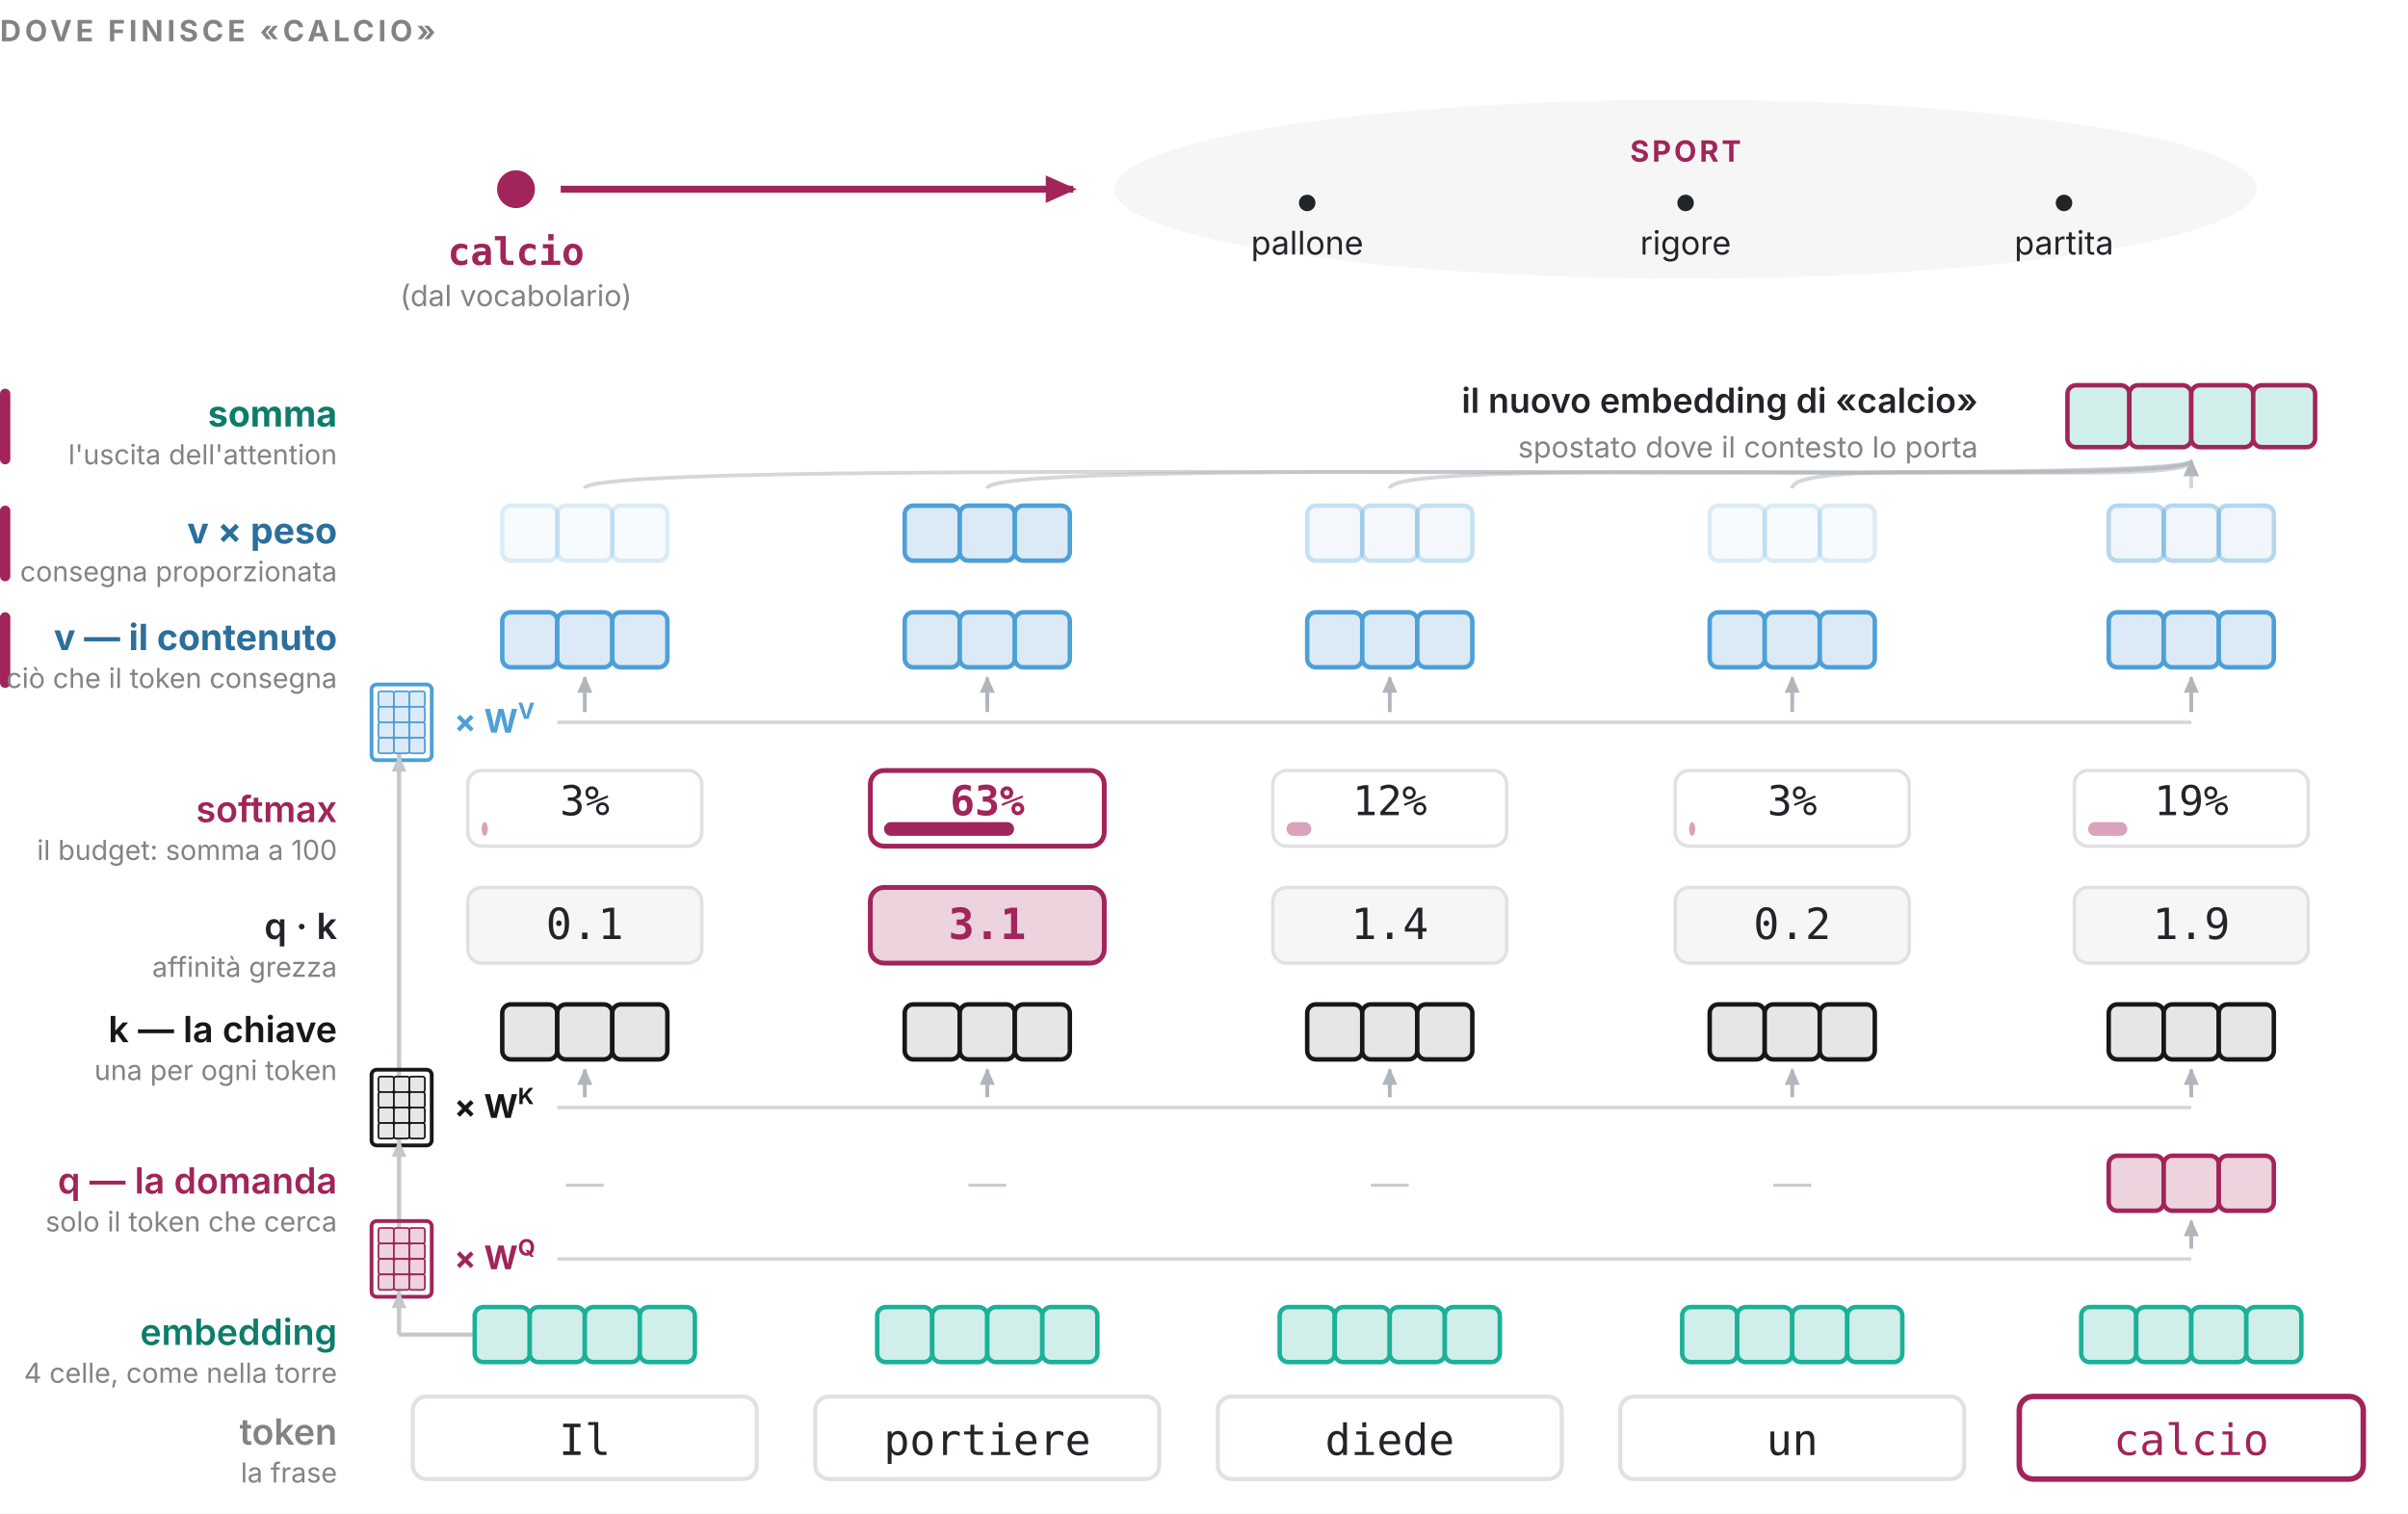
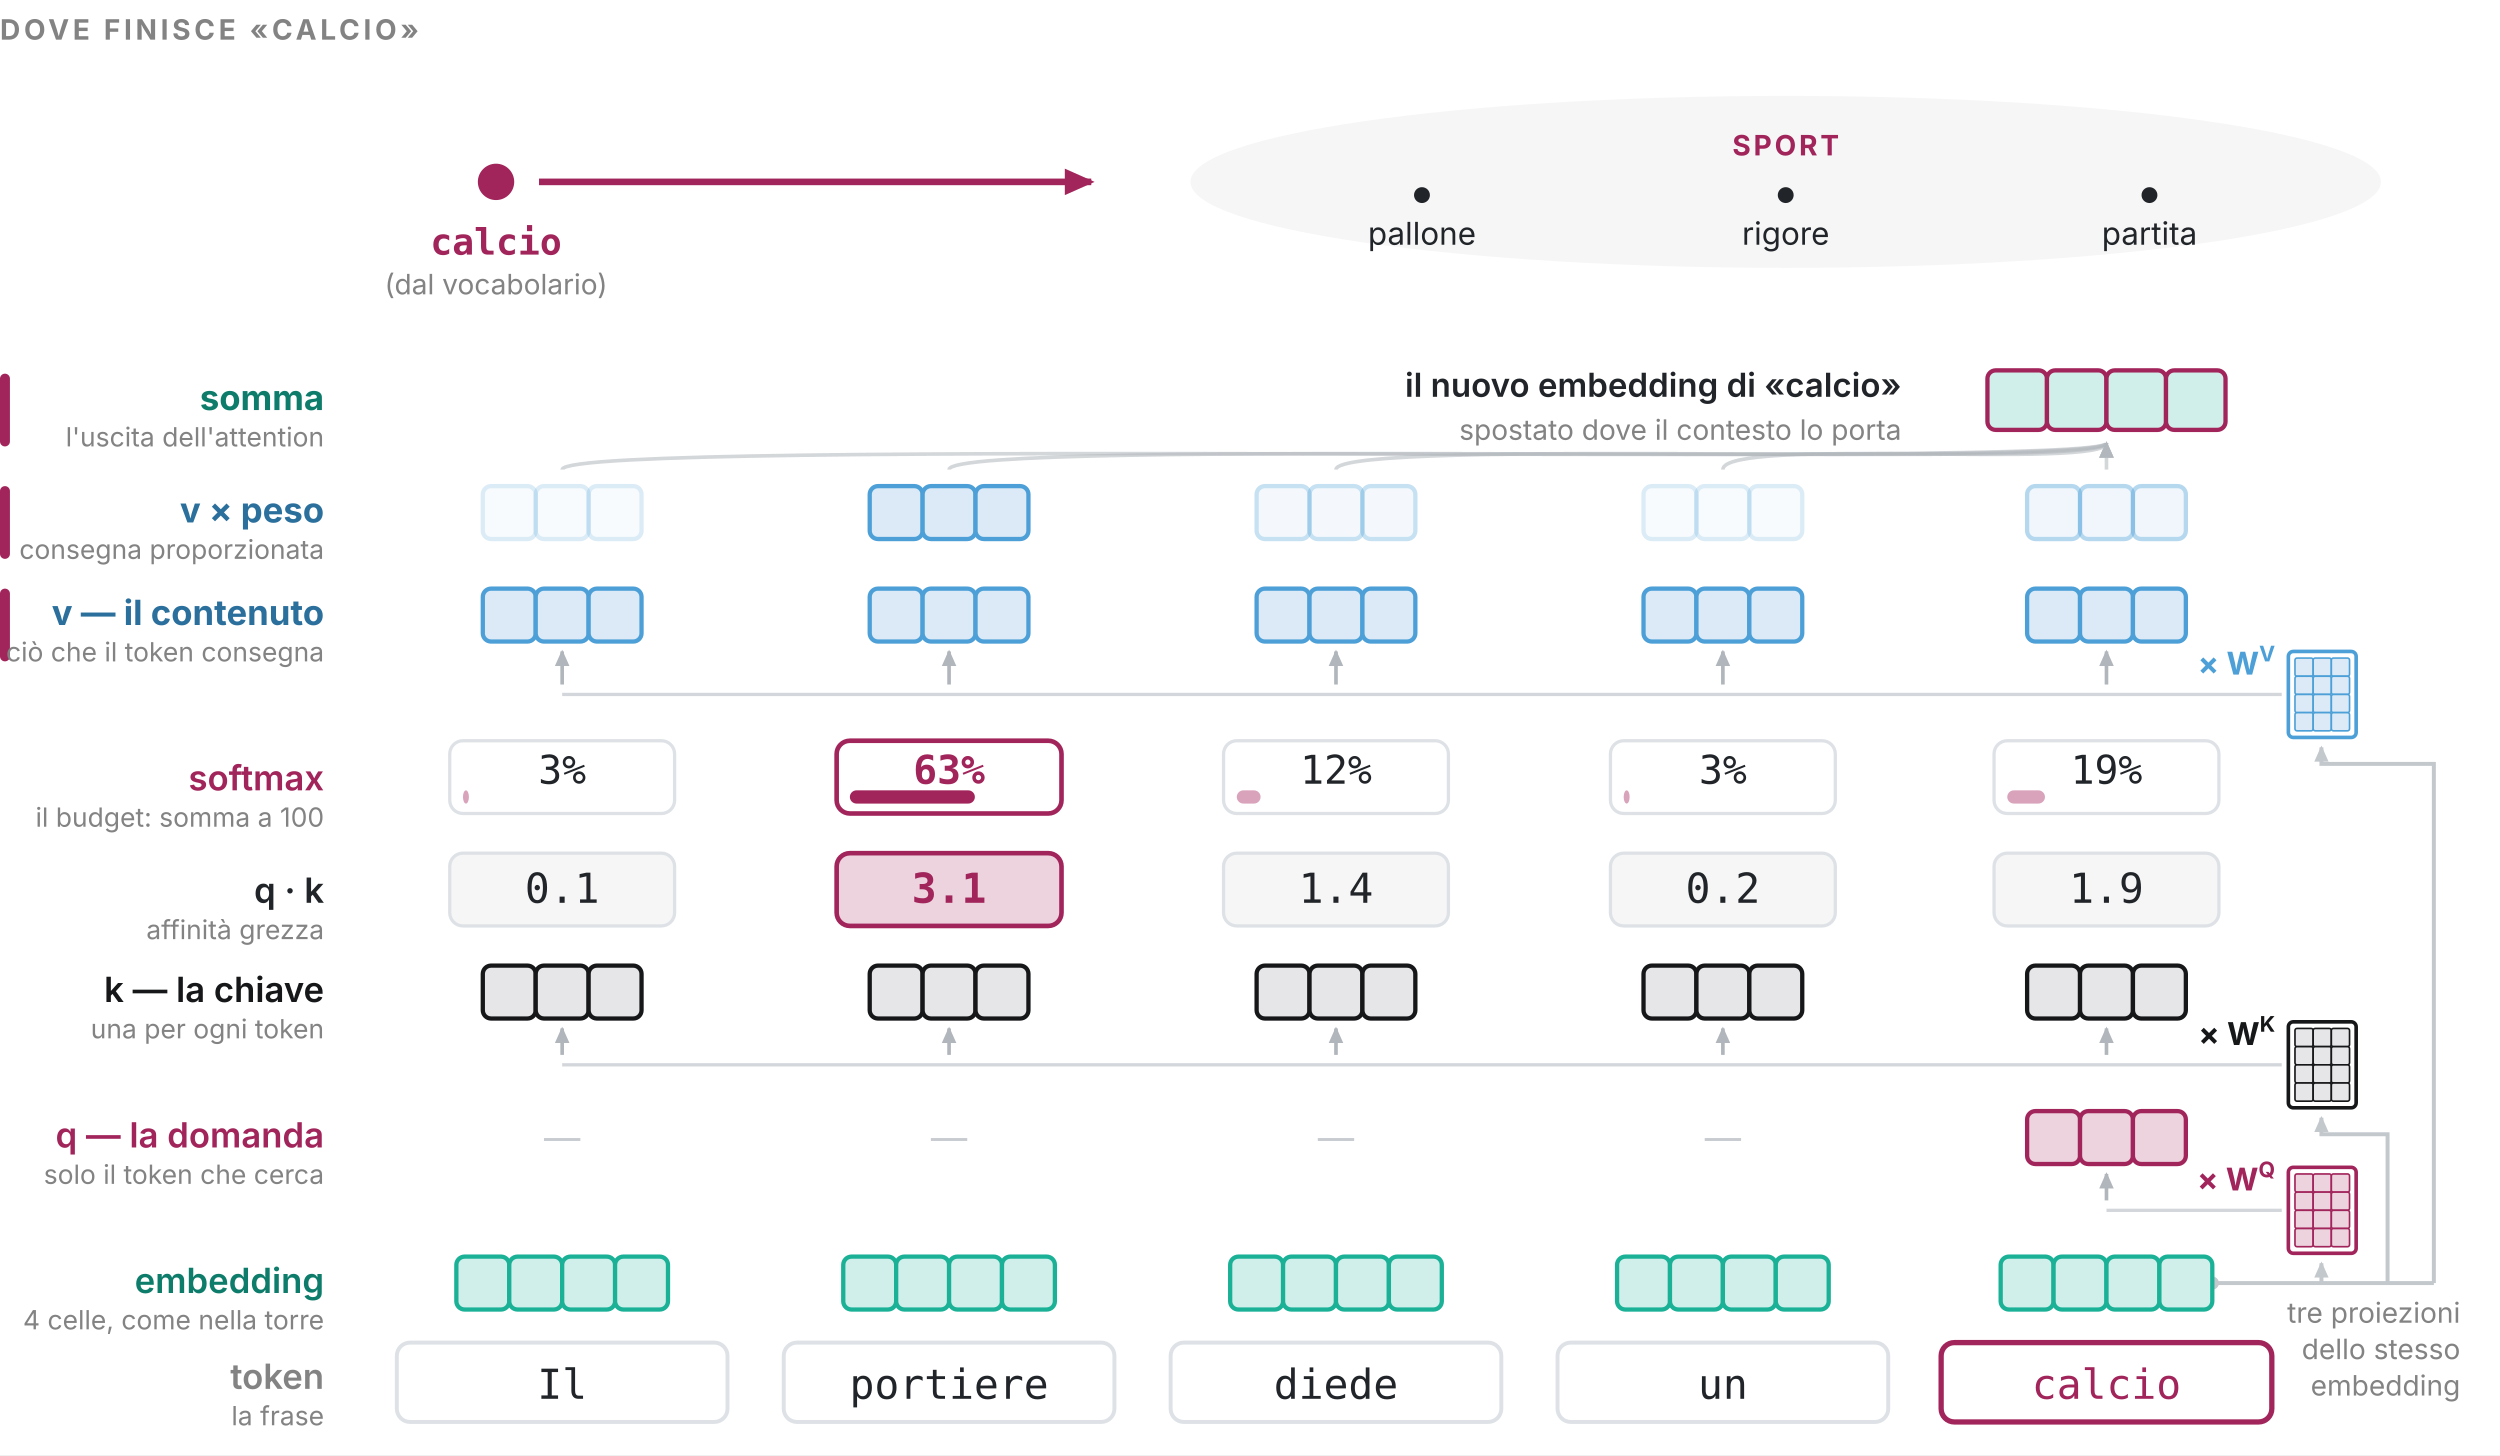
- <svg xmlns="http://www.w3.org/2000/svg" viewBox="0 0 700 440" width="700" height="440" role="img" aria-label="Attention completa sulla frase il portiere diede un calcio: il budget va a portiere e calcio finisce nell'area dello sport">
-   <rect width="700" height="440" fill="#ffffff" />
+ <svg xmlns="http://www.w3.org/2000/svg" viewBox="0 0 756 440" width="756" height="440" role="img" aria-label="Attention completa sulla frase il portiere diede un calcio: il budget va a portiere e calcio finisce nell'area dello sport">
+   <rect width="756" height="440" fill="#ffffff" />
  <defs>
    <marker id="a" viewBox="0 0 10 10" refX="8" refY="5" markerWidth="5" markerHeight="5" orient="auto-start-reverse">
      <path d="M 0 1 L 9 5 L 0 9 z" fill="#b0b6bc" />
    </marker>
    <marker id="a2" viewBox="0 0 10 10" refX="8" refY="5" markerWidth="5" markerHeight="5" orient="auto-start-reverse">
      <path d="M 0 1 L 9 5 L 0 9 z" fill="#a1245a" />
    </marker>
    <marker id="a3" viewBox="0 0 10 10" refX="8" refY="5" markerWidth="4.5" markerHeight="4.5" orient="auto-start-reverse">
      <path d="M 0 1 L 9 5 L 0 9 z" fill="#c3c8cd" />
    </marker>
+     <marker id="a4" viewBox="0 0 10 10" refX="8" refY="5" markerWidth="4.5" markerHeight="4.5" orient="auto-start-reverse">
+       <path d="M 0 1 L 9 5 L 0 9 z" fill="#ececef" />
+     </marker>
  </defs>
-   <line x1="146" y1="388" x2="116" y2="388" stroke="#c3c8cd" stroke-width="1.2" />
-   <line x1="116" y1="388" x2="116" y2="210" stroke="#c3c8cd" stroke-width="1.2" />
-   <circle cx="146" cy="388" r="2" fill="#c3c8cd" />
+   <line x1="669" y1="388" x2="736" y2="388" stroke="#c3c8cd" stroke-width="1.2" />
+   <circle cx="669" cy="388" r="2" fill="#c3c8cd" />
+   <text x="744" y="400" font-family="Poppins, system-ui, -apple-system, 'Segoe UI', sans-serif" font-size="8.5" fill="#838383" text-anchor="end" font-weight="400">tre proiezioni</text>
+   <text x="744" y="411" font-family="Poppins, system-ui, -apple-system, 'Segoe UI', sans-serif" font-size="8.5" fill="#838383" text-anchor="end" font-weight="400">dello stesso</text>
+   <text x="744" y="422" font-family="Poppins, system-ui, -apple-system, 'Segoe UI', sans-serif" font-size="8.5" fill="#838383" text-anchor="end" font-weight="400">embedding</text>
  <rect x="120" y="406" width="100" height="24" rx="4" fill="#ffffff" stroke="#dee2e6" stroke-width="1.2" />
  <text x="170" y="423" font-family="'SFMono-Regular', Menlo, Monaco, Consolas, monospace" font-size="12.5" fill="#212529" text-anchor="middle" font-weight="500">Il</text>
  <rect x="237" y="406" width="100" height="24" rx="4" fill="#ffffff" stroke="#dee2e6" stroke-width="1.2" />
  <text x="287" y="423" font-family="'SFMono-Regular', Menlo, Monaco, Consolas, monospace" font-size="12.5" fill="#212529" text-anchor="middle" font-weight="500">portiere</text>
  <rect x="354" y="406" width="100" height="24" rx="4" fill="#ffffff" stroke="#dee2e6" stroke-width="1.2" />
  <text x="404" y="423" font-family="'SFMono-Regular', Menlo, Monaco, Consolas, monospace" font-size="12.5" fill="#212529" text-anchor="middle" font-weight="500">diede</text>
  <rect x="471" y="406" width="100" height="24" rx="4" fill="#ffffff" stroke="#dee2e6" stroke-width="1.2" />
  <text x="521" y="423" font-family="'SFMono-Regular', Menlo, Monaco, Consolas, monospace" font-size="12.5" fill="#212529" text-anchor="middle" font-weight="500">un</text>
  <rect x="587" y="406" width="100" height="24" rx="4" fill="#ffffff" stroke="#a1245a" stroke-width="1.6" />
  <text x="637" y="423" font-family="'SFMono-Regular', Menlo, Monaco, Consolas, monospace" font-size="12.5" fill="#a1245a" text-anchor="middle" font-weight="500">calcio</text>
  <text x="98" y="420" font-family="Poppins, system-ui, -apple-system, 'Segoe UI', sans-serif" font-size="10.5" fill="#838383" text-anchor="end" font-weight="600">token</text>
  <text x="98" y="431" font-family="Poppins, system-ui, -apple-system, 'Segoe UI', sans-serif" font-size="8" fill="#838383" text-anchor="end" font-weight="400">la frase</text>
  <rect x="138.0" y="380" width="16" height="16" rx="2.5" fill="#d1efea" stroke="#1ab197" stroke-width="1.3" />
  <rect x="154.0" y="380" width="16" height="16" rx="2.5" fill="#d1efea" stroke="#1ab197" stroke-width="1.3" />
  <rect x="170.0" y="380" width="16" height="16" rx="2.5" fill="#d1efea" stroke="#1ab197" stroke-width="1.3" />
  <rect x="186.0" y="380" width="16" height="16" rx="2.5" fill="#d1efea" stroke="#1ab197" stroke-width="1.3" />
  <text x="170" y="348" font-family="Poppins, system-ui, -apple-system, 'Segoe UI', sans-serif" font-size="11" fill="#c8ccd0" text-anchor="middle" font-weight="400">—</text>
  <rect x="146.0" y="292" width="16" height="16" rx="2.5" fill="#e6e6e8" stroke="#161719" stroke-width="1.3" />
  <rect x="162.0" y="292" width="16" height="16" rx="2.5" fill="#e6e6e8" stroke="#161719" stroke-width="1.3" />
  <rect x="178.0" y="292" width="16" height="16" rx="2.5" fill="#e6e6e8" stroke="#161719" stroke-width="1.3" />
  <rect x="255.0" y="380" width="16" height="16" rx="2.5" fill="#d1efea" stroke="#1ab197" stroke-width="1.3" />
  <rect x="271.0" y="380" width="16" height="16" rx="2.5" fill="#d1efea" stroke="#1ab197" stroke-width="1.3" />
  <rect x="287.0" y="380" width="16" height="16" rx="2.5" fill="#d1efea" stroke="#1ab197" stroke-width="1.3" />
  <rect x="303.0" y="380" width="16" height="16" rx="2.5" fill="#d1efea" stroke="#1ab197" stroke-width="1.3" />
  <text x="287" y="348" font-family="Poppins, system-ui, -apple-system, 'Segoe UI', sans-serif" font-size="11" fill="#c8ccd0" text-anchor="middle" font-weight="400">—</text>
  <rect x="263.0" y="292" width="16" height="16" rx="2.5" fill="#e6e6e8" stroke="#161719" stroke-width="1.3" />
  <rect x="279.0" y="292" width="16" height="16" rx="2.5" fill="#e6e6e8" stroke="#161719" stroke-width="1.3" />
  <rect x="295.0" y="292" width="16" height="16" rx="2.5" fill="#e6e6e8" stroke="#161719" stroke-width="1.3" />
  <rect x="372.0" y="380" width="16" height="16" rx="2.5" fill="#d1efea" stroke="#1ab197" stroke-width="1.3" />
  <rect x="388.0" y="380" width="16" height="16" rx="2.5" fill="#d1efea" stroke="#1ab197" stroke-width="1.3" />
  <rect x="404.0" y="380" width="16" height="16" rx="2.5" fill="#d1efea" stroke="#1ab197" stroke-width="1.3" />
  <rect x="420.0" y="380" width="16" height="16" rx="2.5" fill="#d1efea" stroke="#1ab197" stroke-width="1.3" />
  <text x="404" y="348" font-family="Poppins, system-ui, -apple-system, 'Segoe UI', sans-serif" font-size="11" fill="#c8ccd0" text-anchor="middle" font-weight="400">—</text>
  <rect x="380.0" y="292" width="16" height="16" rx="2.5" fill="#e6e6e8" stroke="#161719" stroke-width="1.3" />
  <rect x="396.0" y="292" width="16" height="16" rx="2.5" fill="#e6e6e8" stroke="#161719" stroke-width="1.3" />
  <rect x="412.0" y="292" width="16" height="16" rx="2.5" fill="#e6e6e8" stroke="#161719" stroke-width="1.3" />
  <rect x="489.0" y="380" width="16" height="16" rx="2.5" fill="#d1efea" stroke="#1ab197" stroke-width="1.3" />
  <rect x="505.0" y="380" width="16" height="16" rx="2.5" fill="#d1efea" stroke="#1ab197" stroke-width="1.3" />
  <rect x="521.0" y="380" width="16" height="16" rx="2.5" fill="#d1efea" stroke="#1ab197" stroke-width="1.3" />
  <rect x="537.0" y="380" width="16" height="16" rx="2.5" fill="#d1efea" stroke="#1ab197" stroke-width="1.3" />
  <text x="521" y="348" font-family="Poppins, system-ui, -apple-system, 'Segoe UI', sans-serif" font-size="11" fill="#c8ccd0" text-anchor="middle" font-weight="400">—</text>
  <rect x="497.0" y="292" width="16" height="16" rx="2.5" fill="#e6e6e8" stroke="#161719" stroke-width="1.3" />
  <rect x="513.0" y="292" width="16" height="16" rx="2.5" fill="#e6e6e8" stroke="#161719" stroke-width="1.3" />
  <rect x="529.0" y="292" width="16" height="16" rx="2.5" fill="#e6e6e8" stroke="#161719" stroke-width="1.3" />
  <rect x="605.0" y="380" width="16" height="16" rx="2.5" fill="#d1efea" stroke="#1ab197" stroke-width="1.3" />
  <rect x="621.0" y="380" width="16" height="16" rx="2.5" fill="#d1efea" stroke="#1ab197" stroke-width="1.3" />
  <rect x="637.0" y="380" width="16" height="16" rx="2.5" fill="#d1efea" stroke="#1ab197" stroke-width="1.3" />
  <rect x="653.0" y="380" width="16" height="16" rx="2.5" fill="#d1efea" stroke="#1ab197" stroke-width="1.3" />
  <rect x="613.0" y="336" width="16" height="16" rx="2.5" fill="#ecd3de" stroke="#a1245a" stroke-width="1.3" />
  <rect x="629.0" y="336" width="16" height="16" rx="2.5" fill="#ecd3de" stroke="#a1245a" stroke-width="1.3" />
  <rect x="645.0" y="336" width="16" height="16" rx="2.5" fill="#ecd3de" stroke="#a1245a" stroke-width="1.3" />
  <rect x="613.0" y="292" width="16" height="16" rx="2.5" fill="#e6e6e8" stroke="#161719" stroke-width="1.3" />
  <rect x="629.0" y="292" width="16" height="16" rx="2.5" fill="#e6e6e8" stroke="#161719" stroke-width="1.3" />
  <rect x="645.0" y="292" width="16" height="16" rx="2.5" fill="#e6e6e8" stroke="#161719" stroke-width="1.3" />
-   <rect x="110.0" y="357.0" width="4.5" height="4.5" rx="0.6" fill="#ecd3de" stroke="#a1245a" stroke-width="0.5" />
-   <rect x="114.5" y="357.0" width="4.5" height="4.5" rx="0.6" fill="#ecd3de" stroke="#a1245a" stroke-width="0.5" />
-   <rect x="119.0" y="357.0" width="4.5" height="4.5" rx="0.6" fill="#ecd3de" stroke="#a1245a" stroke-width="0.5" />
-   <rect x="110.0" y="361.5" width="4.5" height="4.5" rx="0.6" fill="#ecd3de" stroke="#a1245a" stroke-width="0.5" />
-   <rect x="114.5" y="361.5" width="4.5" height="4.5" rx="0.6" fill="#ecd3de" stroke="#a1245a" stroke-width="0.5" />
-   <rect x="119.0" y="361.5" width="4.5" height="4.5" rx="0.6" fill="#ecd3de" stroke="#a1245a" stroke-width="0.5" />
-   <rect x="110.0" y="366.0" width="4.5" height="4.5" rx="0.6" fill="#ecd3de" stroke="#a1245a" stroke-width="0.5" />
-   <rect x="114.5" y="366.0" width="4.5" height="4.5" rx="0.6" fill="#ecd3de" stroke="#a1245a" stroke-width="0.5" />
-   <rect x="119.0" y="366.0" width="4.5" height="4.5" rx="0.6" fill="#ecd3de" stroke="#a1245a" stroke-width="0.5" />
-   <rect x="110.0" y="370.5" width="4.5" height="4.5" rx="0.6" fill="#ecd3de" stroke="#a1245a" stroke-width="0.5" />
-   <rect x="114.5" y="370.5" width="4.5" height="4.5" rx="0.6" fill="#ecd3de" stroke="#a1245a" stroke-width="0.5" />
-   <rect x="119.0" y="370.5" width="4.5" height="4.5" rx="0.6" fill="#ecd3de" stroke="#a1245a" stroke-width="0.5" />
-   <rect x="108" y="355" width="17.5" height="22.0" rx="1.5" fill="none" stroke="#a1245a" stroke-width="1.1" />
-   <text x="132" y="369" font-family="Poppins, system-ui, -apple-system, 'Segoe UI', sans-serif" font-size="9.5" fill="#a1245a" text-anchor="start" font-weight="700">× W<tspan font-size="6.5" dy="-4">Q</tspan>
+   <rect x="694.0" y="355.0" width="5.5" height="5.5" rx="0.6" fill="#ecd3de" stroke="#a1245a" stroke-width="0.5" />
+   <rect x="699.5" y="355.0" width="5.5" height="5.5" rx="0.6" fill="#ecd3de" stroke="#a1245a" stroke-width="0.5" />
+   <rect x="705.0" y="355.0" width="5.5" height="5.5" rx="0.6" fill="#ecd3de" stroke="#a1245a" stroke-width="0.5" />
+   <rect x="694.0" y="360.5" width="5.5" height="5.5" rx="0.6" fill="#ecd3de" stroke="#a1245a" stroke-width="0.5" />
+   <rect x="699.5" y="360.5" width="5.5" height="5.5" rx="0.6" fill="#ecd3de" stroke="#a1245a" stroke-width="0.5" />
+   <rect x="705.0" y="360.5" width="5.5" height="5.5" rx="0.6" fill="#ecd3de" stroke="#a1245a" stroke-width="0.5" />
+   <rect x="694.0" y="366.0" width="5.5" height="5.5" rx="0.6" fill="#ecd3de" stroke="#a1245a" stroke-width="0.5" />
+   <rect x="699.5" y="366.0" width="5.5" height="5.5" rx="0.6" fill="#ecd3de" stroke="#a1245a" stroke-width="0.5" />
+   <rect x="705.0" y="366.0" width="5.5" height="5.5" rx="0.6" fill="#ecd3de" stroke="#a1245a" stroke-width="0.5" />
+   <rect x="694.0" y="371.5" width="5.5" height="5.5" rx="0.6" fill="#ecd3de" stroke="#a1245a" stroke-width="0.5" />
+   <rect x="699.5" y="371.5" width="5.5" height="5.5" rx="0.6" fill="#ecd3de" stroke="#a1245a" stroke-width="0.5" />
+   <rect x="705.0" y="371.5" width="5.5" height="5.5" rx="0.6" fill="#ecd3de" stroke="#a1245a" stroke-width="0.5" />
+   <rect x="692" y="353.0" width="20.5" height="26.0" rx="1.5" fill="none" stroke="#a1245a" stroke-width="1.1" />
+   <text x="688" y="360" font-family="Poppins, system-ui, -apple-system, 'Segoe UI', sans-serif" font-size="9.5" fill="#a1245a" text-anchor="end" font-weight="700">× W<tspan font-size="6.5" dy="-4">Q</tspan>
  </text>
-   <path d="M 116 381 V 376" stroke="#c3c8cd" stroke-width="1.2" marker-end="url(#a3)" />
-   <line x1="162" y1="366" x2="637" y2="366" stroke="#d3d7db" stroke-width="1.0" />
+   <path d="M 702 388 V 382.0" fill="none" stroke="#c3c8cd" stroke-width="1.2" marker-end="url(#a3)" />
+   <line x1="690" y1="366" x2="637" y2="366" stroke="#d3d7db" stroke-width="1.0" />
  <path d="M 637 363 V 355" stroke="#b0b6bc" stroke-width="1.1" marker-end="url(#a)" />
-   <rect x="110.0" y="313.0" width="4.5" height="4.5" rx="0.6" fill="#e6e6e8" stroke="#161719" stroke-width="0.5" />
-   <rect x="114.5" y="313.0" width="4.5" height="4.5" rx="0.6" fill="#e6e6e8" stroke="#161719" stroke-width="0.5" />
-   <rect x="119.0" y="313.0" width="4.5" height="4.5" rx="0.6" fill="#e6e6e8" stroke="#161719" stroke-width="0.5" />
-   <rect x="110.0" y="317.5" width="4.5" height="4.5" rx="0.6" fill="#e6e6e8" stroke="#161719" stroke-width="0.5" />
-   <rect x="114.5" y="317.5" width="4.5" height="4.5" rx="0.6" fill="#e6e6e8" stroke="#161719" stroke-width="0.5" />
-   <rect x="119.0" y="317.5" width="4.5" height="4.5" rx="0.6" fill="#e6e6e8" stroke="#161719" stroke-width="0.5" />
-   <rect x="110.0" y="322.0" width="4.5" height="4.5" rx="0.6" fill="#e6e6e8" stroke="#161719" stroke-width="0.5" />
-   <rect x="114.5" y="322.0" width="4.5" height="4.5" rx="0.6" fill="#e6e6e8" stroke="#161719" stroke-width="0.5" />
-   <rect x="119.0" y="322.0" width="4.5" height="4.5" rx="0.6" fill="#e6e6e8" stroke="#161719" stroke-width="0.5" />
-   <rect x="110.0" y="326.5" width="4.5" height="4.5" rx="0.6" fill="#e6e6e8" stroke="#161719" stroke-width="0.5" />
-   <rect x="114.5" y="326.5" width="4.5" height="4.5" rx="0.6" fill="#e6e6e8" stroke="#161719" stroke-width="0.5" />
-   <rect x="119.0" y="326.5" width="4.5" height="4.5" rx="0.6" fill="#e6e6e8" stroke="#161719" stroke-width="0.5" />
-   <rect x="108" y="311" width="17.5" height="22.0" rx="1.5" fill="none" stroke="#161719" stroke-width="1.1" />
-   <text x="132" y="325" font-family="Poppins, system-ui, -apple-system, 'Segoe UI', sans-serif" font-size="9.5" fill="#161719" text-anchor="start" font-weight="700">× W<tspan font-size="6.5" dy="-4">K</tspan>
+   <rect x="694.0" y="311.0" width="5.5" height="5.5" rx="0.6" fill="#e6e6e8" stroke="#161719" stroke-width="0.5" />
+   <rect x="699.5" y="311.0" width="5.5" height="5.5" rx="0.6" fill="#e6e6e8" stroke="#161719" stroke-width="0.5" />
+   <rect x="705.0" y="311.0" width="5.5" height="5.5" rx="0.6" fill="#e6e6e8" stroke="#161719" stroke-width="0.5" />
+   <rect x="694.0" y="316.5" width="5.5" height="5.5" rx="0.6" fill="#e6e6e8" stroke="#161719" stroke-width="0.5" />
+   <rect x="699.5" y="316.5" width="5.5" height="5.5" rx="0.6" fill="#e6e6e8" stroke="#161719" stroke-width="0.5" />
+   <rect x="705.0" y="316.5" width="5.5" height="5.5" rx="0.6" fill="#e6e6e8" stroke="#161719" stroke-width="0.5" />
+   <rect x="694.0" y="322.0" width="5.5" height="5.5" rx="0.6" fill="#e6e6e8" stroke="#161719" stroke-width="0.5" />
+   <rect x="699.5" y="322.0" width="5.5" height="5.5" rx="0.6" fill="#e6e6e8" stroke="#161719" stroke-width="0.5" />
+   <rect x="705.0" y="322.0" width="5.5" height="5.5" rx="0.6" fill="#e6e6e8" stroke="#161719" stroke-width="0.5" />
+   <rect x="694.0" y="327.5" width="5.5" height="5.5" rx="0.6" fill="#e6e6e8" stroke="#161719" stroke-width="0.5" />
+   <rect x="699.5" y="327.5" width="5.5" height="5.5" rx="0.6" fill="#e6e6e8" stroke="#161719" stroke-width="0.5" />
+   <rect x="705.0" y="327.5" width="5.5" height="5.5" rx="0.6" fill="#e6e6e8" stroke="#161719" stroke-width="0.5" />
+   <rect x="692" y="309.0" width="20.5" height="26.0" rx="1.5" fill="none" stroke="#161719" stroke-width="1.1" />
+   <text x="688" y="316" font-family="Poppins, system-ui, -apple-system, 'Segoe UI', sans-serif" font-size="9.5" fill="#161719" text-anchor="end" font-weight="700">× W<tspan font-size="6.5" dy="-4">K</tspan>
  </text>
-   <path d="M 116 337 V 332" stroke="#c3c8cd" stroke-width="1.2" marker-end="url(#a3)" />
-   <line x1="162" y1="322" x2="637" y2="322" stroke="#d3d7db" stroke-width="1.0" />
+   <path d="M 722 388 V 343.0 H 702 V 338.0" fill="none" stroke="#c3c8cd" stroke-width="1.2" marker-end="url(#a3)" />
+   <line x1="690" y1="322" x2="170" y2="322" stroke="#d3d7db" stroke-width="1.0" />
  <path d="M 170 319 V 311" stroke="#b0b6bc" stroke-width="1.1" marker-end="url(#a)" />
  <path d="M 287 319 V 311" stroke="#b0b6bc" stroke-width="1.1" marker-end="url(#a)" />
  <path d="M 404 319 V 311" stroke="#b0b6bc" stroke-width="1.1" marker-end="url(#a)" />
  <path d="M 521 319 V 311" stroke="#b0b6bc" stroke-width="1.1" marker-end="url(#a)" />
  <path d="M 637 319 V 311" stroke="#b0b6bc" stroke-width="1.1" marker-end="url(#a)" />
  <text x="98" y="391" font-family="Poppins, system-ui, -apple-system, 'Segoe UI', sans-serif" font-size="10.5" fill="#0e7c6a" text-anchor="end" font-weight="600">embedding</text>
  <text x="98" y="402" font-family="Poppins, system-ui, -apple-system, 'Segoe UI', sans-serif" font-size="8" fill="#838383" text-anchor="end" font-weight="400">4 celle, come nella torre</text>
  <text x="98" y="347" font-family="Poppins, system-ui, -apple-system, 'Segoe UI', sans-serif" font-size="10.5" fill="#a1245a" text-anchor="end" font-weight="600">q — la domanda</text>
  <text x="98" y="358" font-family="Poppins, system-ui, -apple-system, 'Segoe UI', sans-serif" font-size="8" fill="#838383" text-anchor="end" font-weight="400">solo il token che cerca</text>
  <text x="98" y="303" font-family="Poppins, system-ui, -apple-system, 'Segoe UI', sans-serif" font-size="10.5" fill="#161719" text-anchor="end" font-weight="600">k — la chiave</text>
  <text x="98" y="314" font-family="Poppins, system-ui, -apple-system, 'Segoe UI', sans-serif" font-size="8" fill="#838383" text-anchor="end" font-weight="400">una per ogni token</text>
  <rect x="136" y="258" width="68" height="22" rx="4" fill="#f6f6f6" stroke="#dee2e6" stroke-width="1.0" />
  <text x="170" y="273" font-family="'SFMono-Regular', Menlo, Monaco, Consolas, monospace" font-size="12.5" fill="#212529" text-anchor="middle" font-weight="500">0.1</text>
  <rect x="253" y="258" width="68" height="22" rx="4" fill="#ecd3de" stroke="#a1245a" stroke-width="1.4" />
  <text x="287" y="273" font-family="'SFMono-Regular', Menlo, Monaco, Consolas, monospace" font-size="12.5" fill="#a1245a" text-anchor="middle" font-weight="700">3.1</text>
  <rect x="370" y="258" width="68" height="22" rx="4" fill="#f6f6f6" stroke="#dee2e6" stroke-width="1.0" />
  <text x="404" y="273" font-family="'SFMono-Regular', Menlo, Monaco, Consolas, monospace" font-size="12.5" fill="#212529" text-anchor="middle" font-weight="500">1.4</text>
  <rect x="487" y="258" width="68" height="22" rx="4" fill="#f6f6f6" stroke="#dee2e6" stroke-width="1.0" />
  <text x="521" y="273" font-family="'SFMono-Regular', Menlo, Monaco, Consolas, monospace" font-size="12.5" fill="#212529" text-anchor="middle" font-weight="500">0.2</text>
  <rect x="603" y="258" width="68" height="22" rx="4" fill="#f6f6f6" stroke="#dee2e6" stroke-width="1.0" />
  <text x="637" y="273" font-family="'SFMono-Regular', Menlo, Monaco, Consolas, monospace" font-size="12.5" fill="#212529" text-anchor="middle" font-weight="500">1.9</text>
  <text x="98" y="273" font-family="Poppins, system-ui, -apple-system, 'Segoe UI', sans-serif" font-size="10.5" fill="#212529" text-anchor="end" font-weight="600">q · k</text>
  <text x="98" y="284" font-family="Poppins, system-ui, -apple-system, 'Segoe UI', sans-serif" font-size="8" fill="#838383" text-anchor="end" font-weight="400">affinità grezza</text>
  <rect x="136" y="224" width="68" height="22" rx="4" fill="#ffffff" stroke="#dee2e6" stroke-width="1.0" />
  <rect x="140" y="239" width="1.8" height="4" rx="2" fill="#d9a3bb" stroke="none" stroke-width="1.0" />
  <text x="170" y="237" font-family="'SFMono-Regular', Menlo, Monaco, Consolas, monospace" font-size="12" fill="#212529" text-anchor="middle" font-weight="500">3%</text>
  <rect x="253" y="224" width="68" height="22" rx="4" fill="#ffffff" stroke="#a1245a" stroke-width="1.4" />
  <rect x="257" y="239" width="37.8" height="4" rx="2" fill="#a1245a" stroke="none" stroke-width="1.0" />
  <text x="287" y="237" font-family="'SFMono-Regular', Menlo, Monaco, Consolas, monospace" font-size="12" fill="#a1245a" text-anchor="middle" font-weight="700">63%</text>
  <rect x="370" y="224" width="68" height="22" rx="4" fill="#ffffff" stroke="#dee2e6" stroke-width="1.0" />
  <rect x="374" y="239" width="7.2" height="4" rx="2" fill="#d9a3bb" stroke="none" stroke-width="1.0" />
  <text x="404" y="237" font-family="'SFMono-Regular', Menlo, Monaco, Consolas, monospace" font-size="12" fill="#212529" text-anchor="middle" font-weight="500">12%</text>
  <rect x="487" y="224" width="68" height="22" rx="4" fill="#ffffff" stroke="#dee2e6" stroke-width="1.0" />
  <rect x="491" y="239" width="1.8" height="4" rx="2" fill="#d9a3bb" stroke="none" stroke-width="1.0" />
  <text x="521" y="237" font-family="'SFMono-Regular', Menlo, Monaco, Consolas, monospace" font-size="12" fill="#212529" text-anchor="middle" font-weight="500">3%</text>
  <rect x="603" y="224" width="68" height="22" rx="4" fill="#ffffff" stroke="#dee2e6" stroke-width="1.0" />
  <rect x="607" y="239" width="11.4" height="4" rx="2" fill="#d9a3bb" stroke="none" stroke-width="1.0" />
  <text x="637" y="237" font-family="'SFMono-Regular', Menlo, Monaco, Consolas, monospace" font-size="12" fill="#212529" text-anchor="middle" font-weight="500">19%</text>
  <text x="98" y="239" font-family="Poppins, system-ui, -apple-system, 'Segoe UI', sans-serif" font-size="10.5" fill="#a1245a" text-anchor="end" font-weight="600">softmax</text>
  <text x="98" y="250" font-family="Poppins, system-ui, -apple-system, 'Segoe UI', sans-serif" font-size="8" fill="#838383" text-anchor="end" font-weight="400">il budget: somma a 100</text>
  <rect x="146.0" y="178" width="16" height="16" rx="2.5" fill="#dbeaf6" stroke="#4da0d7" stroke-width="1.3" />
  <rect x="162.0" y="178" width="16" height="16" rx="2.5" fill="#dbeaf6" stroke="#4da0d7" stroke-width="1.3" />
  <rect x="178.0" y="178" width="16" height="16" rx="2.5" fill="#dbeaf6" stroke="#4da0d7" stroke-width="1.3" />
  <rect x="146.0" y="147" width="16" height="16" rx="2.5" fill="#dbeaf6" stroke="#4da0d7" stroke-width="1.3" opacity="0.2" />
  <rect x="162.0" y="147" width="16" height="16" rx="2.5" fill="#dbeaf6" stroke="#4da0d7" stroke-width="1.3" opacity="0.2" />
  <rect x="178.0" y="147" width="16" height="16" rx="2.5" fill="#dbeaf6" stroke="#4da0d7" stroke-width="1.3" opacity="0.2" />
  <rect x="263.0" y="178" width="16" height="16" rx="2.5" fill="#dbeaf6" stroke="#4da0d7" stroke-width="1.3" />
  <rect x="279.0" y="178" width="16" height="16" rx="2.5" fill="#dbeaf6" stroke="#4da0d7" stroke-width="1.3" />
  <rect x="295.0" y="178" width="16" height="16" rx="2.5" fill="#dbeaf6" stroke="#4da0d7" stroke-width="1.3" />
  <rect x="263.0" y="147" width="16" height="16" rx="2.5" fill="#dbeaf6" stroke="#4da0d7" stroke-width="1.3" opacity="1.0" />
  <rect x="279.0" y="147" width="16" height="16" rx="2.5" fill="#dbeaf6" stroke="#4da0d7" stroke-width="1.3" opacity="1.0" />
  <rect x="295.0" y="147" width="16" height="16" rx="2.5" fill="#dbeaf6" stroke="#4da0d7" stroke-width="1.3" opacity="1.0" />
  <rect x="380.0" y="178" width="16" height="16" rx="2.5" fill="#dbeaf6" stroke="#4da0d7" stroke-width="1.3" />
  <rect x="396.0" y="178" width="16" height="16" rx="2.5" fill="#dbeaf6" stroke="#4da0d7" stroke-width="1.3" />
  <rect x="412.0" y="178" width="16" height="16" rx="2.5" fill="#dbeaf6" stroke="#4da0d7" stroke-width="1.3" />
  <rect x="380.0" y="147" width="16" height="16" rx="2.5" fill="#dbeaf6" stroke="#4da0d7" stroke-width="1.3" opacity="0.32" />
  <rect x="396.0" y="147" width="16" height="16" rx="2.5" fill="#dbeaf6" stroke="#4da0d7" stroke-width="1.3" opacity="0.32" />
  <rect x="412.0" y="147" width="16" height="16" rx="2.5" fill="#dbeaf6" stroke="#4da0d7" stroke-width="1.3" opacity="0.32" />
  <rect x="497.0" y="178" width="16" height="16" rx="2.5" fill="#dbeaf6" stroke="#4da0d7" stroke-width="1.3" />
  <rect x="513.0" y="178" width="16" height="16" rx="2.5" fill="#dbeaf6" stroke="#4da0d7" stroke-width="1.3" />
  <rect x="529.0" y="178" width="16" height="16" rx="2.5" fill="#dbeaf6" stroke="#4da0d7" stroke-width="1.3" />
  <rect x="497.0" y="147" width="16" height="16" rx="2.5" fill="#dbeaf6" stroke="#4da0d7" stroke-width="1.3" opacity="0.2" />
  <rect x="513.0" y="147" width="16" height="16" rx="2.5" fill="#dbeaf6" stroke="#4da0d7" stroke-width="1.3" opacity="0.2" />
  <rect x="529.0" y="147" width="16" height="16" rx="2.5" fill="#dbeaf6" stroke="#4da0d7" stroke-width="1.3" opacity="0.2" />
  <rect x="613.0" y="178" width="16" height="16" rx="2.5" fill="#dbeaf6" stroke="#4da0d7" stroke-width="1.3" />
  <rect x="629.0" y="178" width="16" height="16" rx="2.5" fill="#dbeaf6" stroke="#4da0d7" stroke-width="1.3" />
  <rect x="645.0" y="178" width="16" height="16" rx="2.5" fill="#dbeaf6" stroke="#4da0d7" stroke-width="1.3" />
  <rect x="613.0" y="147" width="16" height="16" rx="2.5" fill="#dbeaf6" stroke="#4da0d7" stroke-width="1.3" opacity="0.413" />
  <rect x="629.0" y="147" width="16" height="16" rx="2.5" fill="#dbeaf6" stroke="#4da0d7" stroke-width="1.3" opacity="0.413" />
  <rect x="645.0" y="147" width="16" height="16" rx="2.5" fill="#dbeaf6" stroke="#4da0d7" stroke-width="1.3" opacity="0.413" />
-   <rect x="110.0" y="201.0" width="4.5" height="4.5" rx="0.6" fill="#dbeaf6" stroke="#4da0d7" stroke-width="0.5" />
-   <rect x="114.5" y="201.0" width="4.5" height="4.5" rx="0.6" fill="#dbeaf6" stroke="#4da0d7" stroke-width="0.5" />
-   <rect x="119.0" y="201.0" width="4.5" height="4.5" rx="0.6" fill="#dbeaf6" stroke="#4da0d7" stroke-width="0.5" />
-   <rect x="110.0" y="205.5" width="4.5" height="4.5" rx="0.6" fill="#dbeaf6" stroke="#4da0d7" stroke-width="0.5" />
-   <rect x="114.5" y="205.5" width="4.5" height="4.5" rx="0.6" fill="#dbeaf6" stroke="#4da0d7" stroke-width="0.5" />
-   <rect x="119.0" y="205.5" width="4.5" height="4.5" rx="0.6" fill="#dbeaf6" stroke="#4da0d7" stroke-width="0.5" />
-   <rect x="110.0" y="210.0" width="4.5" height="4.5" rx="0.6" fill="#dbeaf6" stroke="#4da0d7" stroke-width="0.5" />
-   <rect x="114.5" y="210.0" width="4.5" height="4.5" rx="0.6" fill="#dbeaf6" stroke="#4da0d7" stroke-width="0.5" />
-   <rect x="119.0" y="210.0" width="4.5" height="4.5" rx="0.6" fill="#dbeaf6" stroke="#4da0d7" stroke-width="0.5" />
-   <rect x="110.0" y="214.5" width="4.5" height="4.5" rx="0.6" fill="#dbeaf6" stroke="#4da0d7" stroke-width="0.5" />
-   <rect x="114.5" y="214.5" width="4.5" height="4.5" rx="0.6" fill="#dbeaf6" stroke="#4da0d7" stroke-width="0.5" />
-   <rect x="119.0" y="214.5" width="4.5" height="4.5" rx="0.6" fill="#dbeaf6" stroke="#4da0d7" stroke-width="0.5" />
-   <rect x="108" y="199" width="17.5" height="22.0" rx="1.5" fill="none" stroke="#4da0d7" stroke-width="1.1" />
-   <text x="132" y="213" font-family="Poppins, system-ui, -apple-system, 'Segoe UI', sans-serif" font-size="9.5" fill="#4da0d7" text-anchor="start" font-weight="700">× W<tspan font-size="6.5" dy="-4">V</tspan>
+   <rect x="694.0" y="199.0" width="5.5" height="5.5" rx="0.6" fill="#dbeaf6" stroke="#4da0d7" stroke-width="0.5" />
+   <rect x="699.5" y="199.0" width="5.5" height="5.5" rx="0.6" fill="#dbeaf6" stroke="#4da0d7" stroke-width="0.5" />
+   <rect x="705.0" y="199.0" width="5.5" height="5.5" rx="0.6" fill="#dbeaf6" stroke="#4da0d7" stroke-width="0.5" />
+   <rect x="694.0" y="204.5" width="5.5" height="5.5" rx="0.6" fill="#dbeaf6" stroke="#4da0d7" stroke-width="0.5" />
+   <rect x="699.5" y="204.5" width="5.5" height="5.5" rx="0.6" fill="#dbeaf6" stroke="#4da0d7" stroke-width="0.5" />
+   <rect x="705.0" y="204.5" width="5.5" height="5.5" rx="0.6" fill="#dbeaf6" stroke="#4da0d7" stroke-width="0.5" />
+   <rect x="694.0" y="210.0" width="5.5" height="5.5" rx="0.6" fill="#dbeaf6" stroke="#4da0d7" stroke-width="0.5" />
+   <rect x="699.5" y="210.0" width="5.5" height="5.5" rx="0.6" fill="#dbeaf6" stroke="#4da0d7" stroke-width="0.5" />
+   <rect x="705.0" y="210.0" width="5.5" height="5.5" rx="0.6" fill="#dbeaf6" stroke="#4da0d7" stroke-width="0.5" />
+   <rect x="694.0" y="215.5" width="5.5" height="5.5" rx="0.6" fill="#dbeaf6" stroke="#4da0d7" stroke-width="0.5" />
+   <rect x="699.5" y="215.5" width="5.5" height="5.5" rx="0.6" fill="#dbeaf6" stroke="#4da0d7" stroke-width="0.5" />
+   <rect x="705.0" y="215.5" width="5.5" height="5.5" rx="0.6" fill="#dbeaf6" stroke="#4da0d7" stroke-width="0.5" />
+   <rect x="692" y="197.0" width="20.5" height="26.0" rx="1.5" fill="none" stroke="#4da0d7" stroke-width="1.1" />
+   <text x="688" y="204" font-family="Poppins, system-ui, -apple-system, 'Segoe UI', sans-serif" font-size="9.5" fill="#4da0d7" text-anchor="end" font-weight="700">× W<tspan font-size="6.5" dy="-4">V</tspan>
  </text>
-   <path d="M 116 225 V 220" stroke="#c3c8cd" stroke-width="1.2" marker-end="url(#a3)" />
-   <line x1="162" y1="210" x2="637" y2="210" stroke="#d3d7db" stroke-width="1.0" />
+   <path d="M 736 388 V 231.0 H 702 V 226.0" fill="none" stroke="#c3c8cd" stroke-width="1.2" marker-end="url(#a3)" />
+   <line x1="690" y1="210" x2="170" y2="210" stroke="#d3d7db" stroke-width="1.0" />
  <path d="M 170 207 V 197" stroke="#b0b6bc" stroke-width="1.1" marker-end="url(#a)" />
  <path d="M 287 207 V 197" stroke="#b0b6bc" stroke-width="1.1" marker-end="url(#a)" />
  <path d="M 404 207 V 197" stroke="#b0b6bc" stroke-width="1.1" marker-end="url(#a)" />
  <path d="M 521 207 V 197" stroke="#b0b6bc" stroke-width="1.1" marker-end="url(#a)" />
  <path d="M 637 207 V 197" stroke="#b0b6bc" stroke-width="1.1" marker-end="url(#a)" />
  <rect x="0" y="178" width="3" height="22" rx="1.5" fill="#a1245a" stroke="none" stroke-width="1.0" />
  <text x="98" y="189" font-family="Poppins, system-ui, -apple-system, 'Segoe UI', sans-serif" font-size="10.5" fill="#2b6f9c" text-anchor="end" font-weight="700">v — il contenuto</text>
  <text x="98" y="200" font-family="Poppins, system-ui, -apple-system, 'Segoe UI', sans-serif" font-size="8" fill="#838383" text-anchor="end" font-weight="400">ciò che il token consegna</text>
  <rect x="0" y="147" width="3" height="22" rx="1.5" fill="#a1245a" stroke="none" stroke-width="1.0" />
  <text x="98" y="158" font-family="Poppins, system-ui, -apple-system, 'Segoe UI', sans-serif" font-size="10.5" fill="#2b6f9c" text-anchor="end" font-weight="700">v × peso</text>
  <text x="98" y="169" font-family="Poppins, system-ui, -apple-system, 'Segoe UI', sans-serif" font-size="8" fill="#838383" text-anchor="end" font-weight="400">consegna proporzionata</text>
  <path d="M 170 142 C 170 132 637 142 637 134" fill="none" stroke="#b0b6bc" stroke-width="1.1" opacity="0.55" marker-end="url(#a)" />
  <path d="M 287 142 C 287 132 637 142 637 134" fill="none" stroke="#b0b6bc" stroke-width="1.1" opacity="0.55" marker-end="url(#a)" />
  <path d="M 404 142 C 404 132 637 142 637 134" fill="none" stroke="#b0b6bc" stroke-width="1.1" opacity="0.55" marker-end="url(#a)" />
  <path d="M 521 142 C 521 132 637 142 637 134" fill="none" stroke="#b0b6bc" stroke-width="1.1" opacity="0.55" marker-end="url(#a)" />
  <path d="M 637 142 C 637 132 637 142 637 134" fill="none" stroke="#b0b6bc" stroke-width="1.1" opacity="0.55" marker-end="url(#a)" />
  <rect x="601.0" y="112" width="18" height="18" rx="2.5" fill="#d1efea" stroke="#a1245a" stroke-width="1.3" />
  <rect x="619.0" y="112" width="18" height="18" rx="2.5" fill="#d1efea" stroke="#a1245a" stroke-width="1.3" />
  <rect x="637.0" y="112" width="18" height="18" rx="2.5" fill="#d1efea" stroke="#a1245a" stroke-width="1.3" />
  <rect x="655.0" y="112" width="18" height="18" rx="2.5" fill="#d1efea" stroke="#a1245a" stroke-width="1.3" />
  <text x="575" y="120" font-family="Poppins, system-ui, -apple-system, 'Segoe UI', sans-serif" font-size="10" fill="#212529" text-anchor="end" font-weight="600">il nuovo embedding di «calcio»</text>
  <text x="575" y="133" font-family="Poppins, system-ui, -apple-system, 'Segoe UI', sans-serif" font-size="8.5" fill="#838383" text-anchor="end" font-weight="400">spostato dove il contesto lo porta</text>
  <rect x="0" y="113" width="3" height="22" rx="1.5" fill="#a1245a" stroke="none" stroke-width="1.0" />
  <text x="98" y="124" font-family="Poppins, system-ui, -apple-system, 'Segoe UI', sans-serif" font-size="10.5" fill="#0e7c6a" text-anchor="end" font-weight="700">somma</text>
  <text x="98" y="135" font-family="Poppins, system-ui, -apple-system, 'Segoe UI', sans-serif" font-size="8" fill="#838383" text-anchor="end" font-weight="400">l'uscita dell'attention</text>
  <text x="0" y="12" font-family="Poppins, system-ui, -apple-system, 'Segoe UI', sans-serif" font-size="8.5" fill="#838383" text-anchor="start" font-weight="700" letter-spacing="0.13em">DOVE FINISCE «CALCIO»</text>
  <circle cx="150" cy="55" r="5.5" fill="#a1245a" />
  <text x="150" y="77" font-family="'SFMono-Regular', Menlo, Monaco, Consolas, monospace" font-size="11" fill="#a1245a" text-anchor="middle" font-weight="600">calcio</text>
  <text x="150" y="89" font-family="Poppins, system-ui, -apple-system, 'Segoe UI', sans-serif" font-size="8.5" fill="#838383" text-anchor="middle" font-weight="400">(dal vocabolario)</text>
-   <path d="M 163 55 H 312" stroke="#a1245a" stroke-width="2" marker-end="url(#a2)" />
-   <ellipse cx="490" cy="55" rx="166" ry="26" fill="#f6f6f6" />
-   <text x="490" y="47" font-family="Poppins, system-ui, -apple-system, 'Segoe UI', sans-serif" font-size="8.5" fill="#a1245a" text-anchor="middle" font-weight="700" letter-spacing="0.1em">SPORT</text>
-   <circle cx="380" cy="59" r="2.4" fill="#212529" />
-   <text x="380" y="74" font-family="Poppins, system-ui, -apple-system, 'Segoe UI', sans-serif" font-size="9.5" fill="#212529" text-anchor="middle" font-weight="400">pallone</text>
-   <circle cx="490" cy="59" r="2.4" fill="#212529" />
-   <text x="490" y="74" font-family="Poppins, system-ui, -apple-system, 'Segoe UI', sans-serif" font-size="9.5" fill="#212529" text-anchor="middle" font-weight="400">rigore</text>
-   <circle cx="600" cy="59" r="2.4" fill="#212529" />
-   <text x="600" y="74" font-family="Poppins, system-ui, -apple-system, 'Segoe UI', sans-serif" font-size="9.5" fill="#212529" text-anchor="middle" font-weight="400">partita</text>
+   <path d="M 163 55 H 330" stroke="#a1245a" stroke-width="2" marker-end="url(#a2)" />
+   <ellipse cx="540" cy="55" rx="180" ry="26" fill="#f6f6f6" />
+   <text x="540" y="47" font-family="Poppins, system-ui, -apple-system, 'Segoe UI', sans-serif" font-size="8.5" fill="#a1245a" text-anchor="middle" font-weight="700" letter-spacing="0.1em">SPORT</text>
+   <circle cx="430" cy="59" r="2.4" fill="#212529" />
+   <text x="430" y="74" font-family="Poppins, system-ui, -apple-system, 'Segoe UI', sans-serif" font-size="9.5" fill="#212529" text-anchor="middle" font-weight="400">pallone</text>
+   <circle cx="540" cy="59" r="2.4" fill="#212529" />
+   <text x="540" y="74" font-family="Poppins, system-ui, -apple-system, 'Segoe UI', sans-serif" font-size="9.5" fill="#212529" text-anchor="middle" font-weight="400">rigore</text>
+   <circle cx="650" cy="59" r="2.4" fill="#212529" />
+   <text x="650" y="74" font-family="Poppins, system-ui, -apple-system, 'Segoe UI', sans-serif" font-size="9.5" fill="#212529" text-anchor="middle" font-weight="400">partita</text>
</svg>
